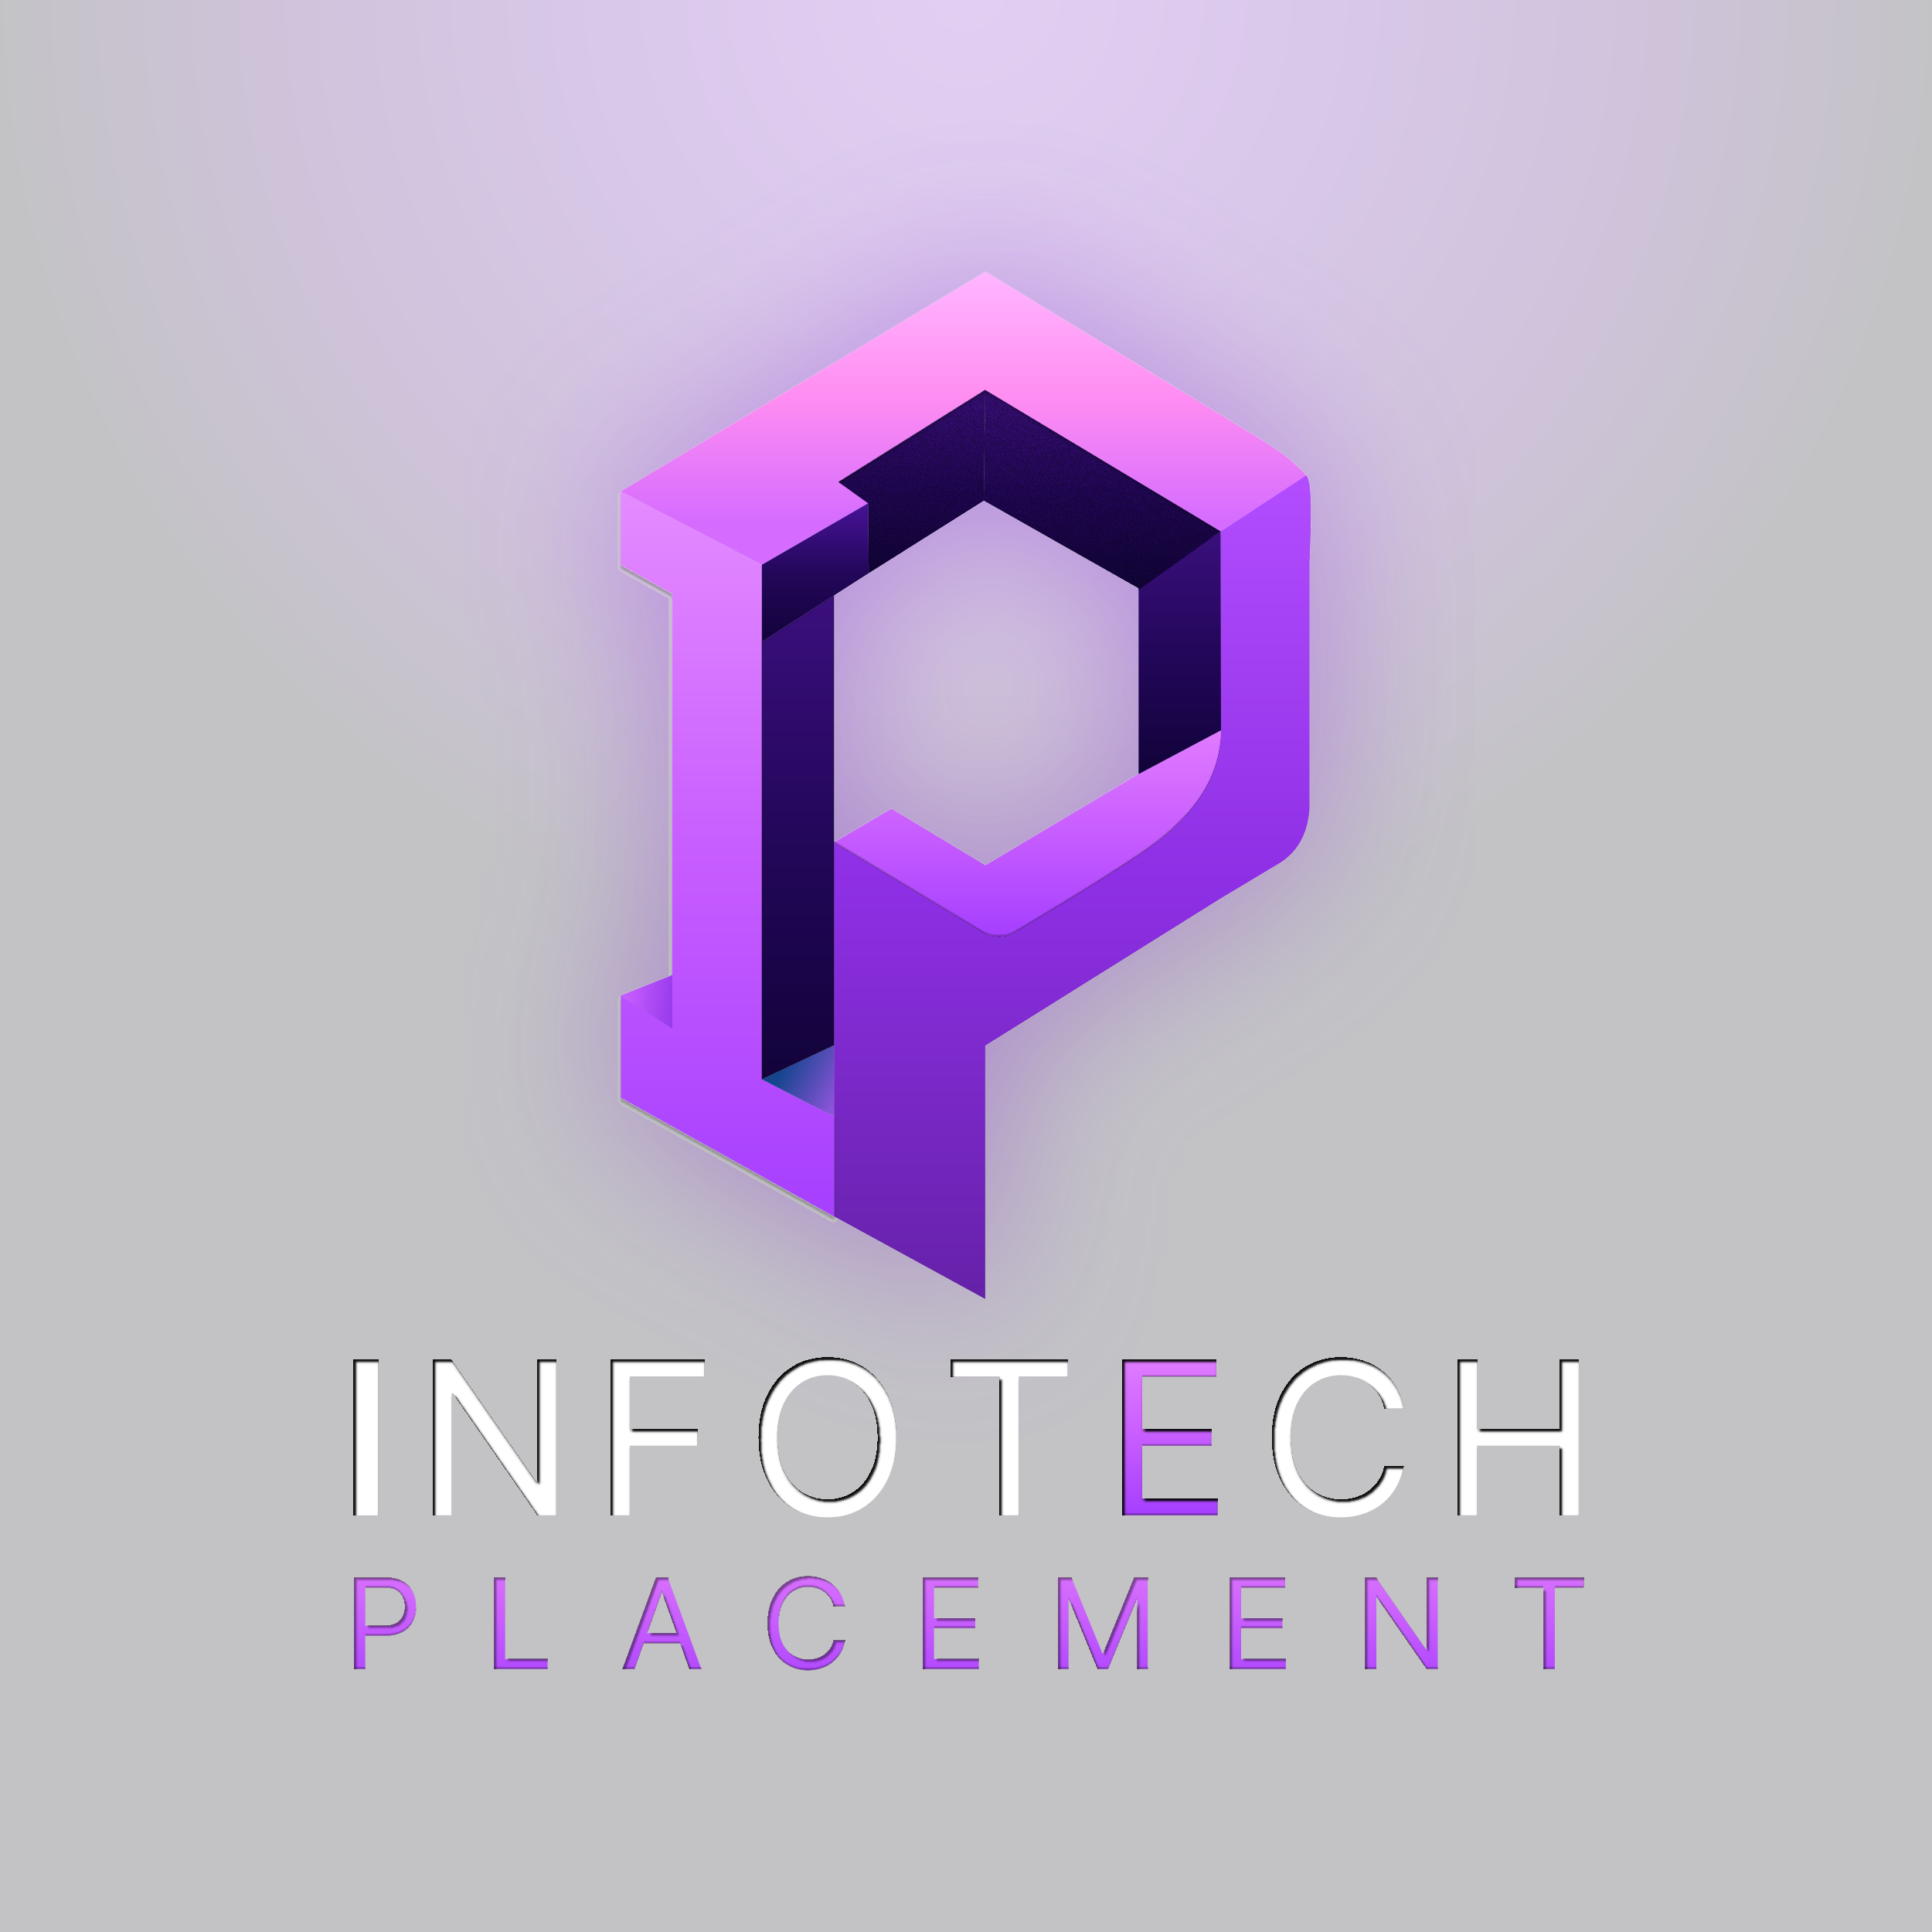
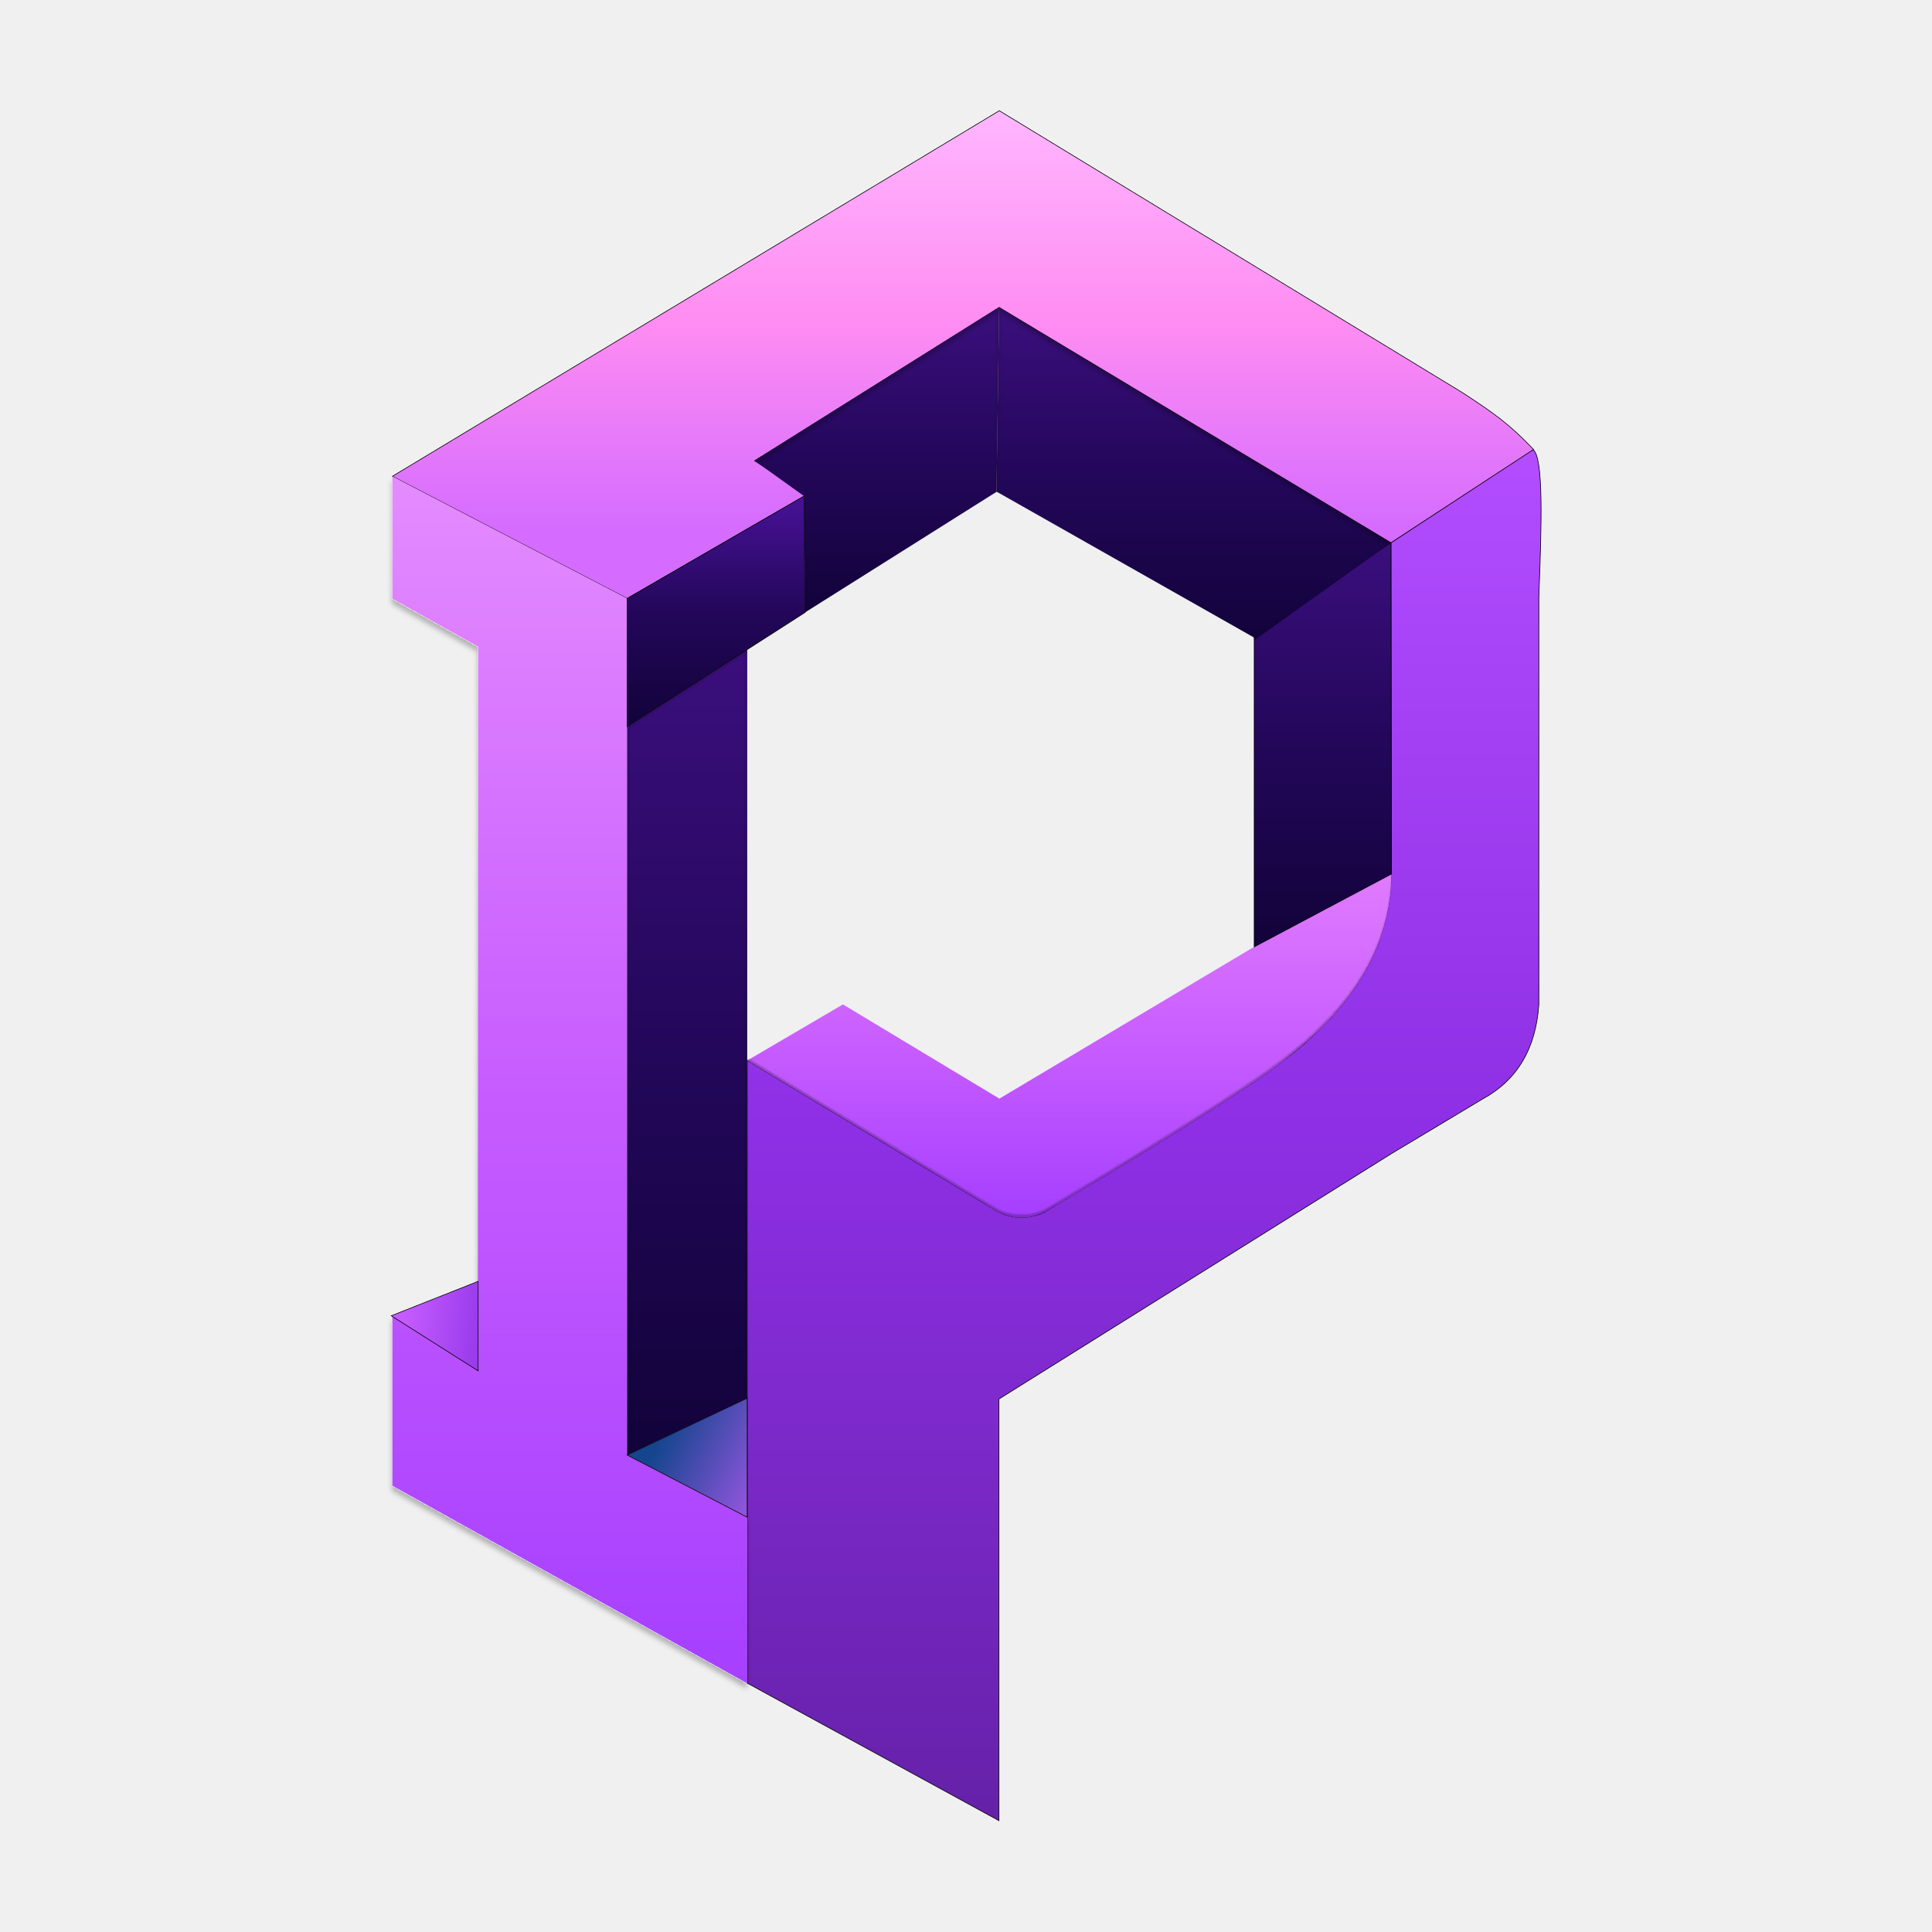
<svg xmlns="http://www.w3.org/2000/svg" width="3000" height="3000" viewBox="0 0 3000 3000" fill="none">
-   <rect width="3000" height="3000" fill="url(#paint0_radial_2324_263)" fill-opacity="0.2" />
-   <g filter="url(#filter0_d_2324_263)">
-     <path d="M1529.85 2017.07L1295 1888.75V1307.75C1295 1307.75 1518.7 1442.99 1529.85 1449.24C1541 1455.5 1559.05 1456.09 1572.42 1449.24L1799 1305C1859 1259.5 1895.59 1188.75 1895.59 1132.4L1895.5 825L2027.82 738C2038.09 744.586 2036 809.007 2033.44 875.566V1255.69C2030.74 1296.05 2013.92 1325.9 1981 1343.87L1895.59 1395.07L1529.85 1623.75V2017.07Z" fill="url(#paint1_linear_2324_263)" />
-     <g filter="url(#filter1_i_2324_263)">
-       <path d="M1530.21 1343.56L1768.68 1201.45L1896 1134C1894.46 1218.65 1842.5 1277.5 1768.68 1327.38C1694.86 1377.26 1573 1449 1573 1449C1559.84 1455.67 1546 1457 1529.5 1449.5L1295 1308L1384.32 1255.66L1530.21 1343.53V1343.56Z" fill="url(#paint2_linear_2324_263)" />
-     </g>
-     <path d="M1895.5 825L1896 1134L1767.94 1202V911.048L1895.5 825Z" fill="url(#paint3_linear_2324_263)" />
-     <g filter="url(#filter2_in_2324_263)">
-       <path d="M1530.01 605.5L1895.51 825L1768.01 916L1767.76 913.429L1527.55 777.308L1530.01 605.5Z" fill="url(#paint4_linear_2324_263)" />
-     </g>
-     <path d="M1530.16 422.023L1961.14 684.353C1991.95 704.304 2006.22 714.638 2028.5 738L1895.5 825L1530 605.5L1302 748.478L1349.89 780.54L1183 877L963.984 763.052L1530.16 422.023Z" fill="url(#paint5_linear_2324_263)" />
-     <g filter="url(#filter3_d_2324_263)">
-       <path d="M1043.66 1596.88L963.984 1546.12V1704.64L1295 1889V1734L1183 1676V877L963.984 763.066V877.242L1044 922L1043.66 1596.88Z" fill="url(#paint6_linear_2324_263)" />
-     </g>
-     <path d="M1044 1514L962.984 1546.09L1044 1597.5V1514Z" fill="url(#paint7_linear_2324_263)" />
-     <path d="M1183 1676L1295 1623V1734L1183 1676Z" fill="url(#paint8_linear_2324_263)" />
-     <g filter="url(#filter4_i_2324_263)">
-       <path d="M1295 924.613V1623L1183 1676V996.5L1295 924.613Z" fill="url(#paint9_linear_2324_263)" />
-     </g>
-     <path d="M1348 781.5L1349 890L1183 996.5V877L1348 781.5Z" fill="url(#paint10_linear_2324_263)" />
-     <g filter="url(#filter5_in_2324_263)">
-       <path d="M1527.54 777.538L1349 890L1348 781.5L1302 748.5L1530 605.5L1527.54 777.538Z" fill="url(#paint11_linear_2324_263)" />
-     </g>
+   <path d="M2380.15 697.91C2397.24 708.873 2393.77 816.114 2389.51 926.911V1559.69C2385.02 1626.88 2357.01 1676.57 2302.21 1706.49L2160.03 1791.71L1551.2 2172.38V2827.13L1160.25 2613.52V1646.35C1160.25 1646.35 1532.63 1871.48 1551.2 1881.89C1569.76 1892.31 1599.81 1893.3 1622.06 1881.89L1999.24 1641.78C2099.12 1566.03 2160.03 1448.25 2160.03 1354.46L2159.88 842.736L2380.15 697.91Z" fill="url(#paint0_linear_2430_2)" />
+   <path d="M2380.15 697.91C2397.24 708.873 2393.77 816.114 2389.51 926.911V1559.69C2385.02 1626.88 2357.01 1676.57 2302.21 1706.49L2160.03 1791.71L1551.2 2172.38V2827.13L1160.25 2613.52V1646.35C1160.25 1646.35 1532.63 1871.48 1551.2 1881.89C1569.76 1892.31 1599.81 1893.3 1622.06 1881.89L1999.24 1641.78C2099.12 1566.03 2160.03 1448.25 2160.03 1354.46L2159.88 842.736L2380.15 697.91Z" stroke="black" />
+   <g filter="url(#filter0_i_2430_2)">
+     <path d="M1551.8 1705.97L1948.77 1469.4L2160.72 1357.12C2158.15 1498.02 2071.66 1596 1948.77 1679.03C1825.89 1762.06 1623.03 1881.49 1623.03 1881.49C1601.12 1892.59 1578.08 1894.8 1550.61 1882.32L1160.25 1646.77L1308.94 1559.64L1551.8 1705.92V1705.97Z" fill="url(#paint1_linear_2430_2)" />
  </g>
-   <g filter="url(#filter6_ii_2324_263)">
-     <path d="M587 2111.08V2353.08H549V2111.08H587Z" fill="white" />
-     <path d="M863.545 2111.3V2352.86H835.238L703.61 2163.2H701.251V2352.86H672V2111.3H700.307L832.407 2301.43H834.766V2111.3H863.545Z" fill="white" />
-     <path d="M948.547 2352.86V2111.3H1093.39V2137.25H977.798V2218.87H1082.53V2244.82H977.798V2352.86H948.547Z" fill="white" />
-     <path d="M1391.63 2232.08C1391.63 2257.56 1387.03 2279.57 1377.83 2298.13C1368.63 2316.69 1356.01 2331 1339.97 2341.06C1323.93 2351.13 1305.61 2356.16 1285.01 2356.16C1264.41 2356.16 1246.08 2351.13 1230.04 2341.06C1214 2331 1201.38 2316.69 1192.18 2298.13C1182.98 2279.57 1178.38 2257.56 1178.38 2232.08C1178.38 2206.6 1182.98 2184.59 1192.18 2166.03C1201.38 2147.47 1214 2133.16 1230.04 2123.1C1246.08 2113.03 1264.41 2108 1285.01 2108C1305.61 2108 1323.93 2113.03 1339.97 2123.1C1356.01 2133.16 1368.63 2147.47 1377.83 2166.03C1387.03 2184.59 1391.63 2206.6 1391.63 2232.08ZM1363.32 2232.08C1363.32 2211.16 1359.82 2193.51 1352.83 2179.12C1345.91 2164.73 1336.51 2153.84 1324.64 2146.45C1312.84 2139.06 1299.63 2135.36 1285.01 2135.36C1270.38 2135.36 1257.13 2139.06 1245.26 2146.45C1233.46 2153.84 1224.07 2164.73 1217.07 2179.12C1210.15 2193.51 1206.69 2211.16 1206.69 2232.08C1206.69 2253 1210.15 2270.65 1217.07 2285.04C1224.07 2299.43 1233.46 2310.32 1245.26 2317.71C1257.13 2325.1 1270.38 2328.8 1285.01 2328.8C1299.63 2328.8 1312.84 2325.1 1324.64 2317.71C1336.51 2310.32 1345.91 2299.43 1352.83 2285.04C1359.82 2270.65 1363.32 2253 1363.32 2232.08Z" fill="white" />
-     <path d="M1476.63 2137.25V2111.3H1657.8V2137.25H1581.84V2352.86H1552.59V2137.25H1476.63Z" fill="white" />
-     <g filter="url(#filter7_i_2324_263)">
-       <path d="M1742.8 2352.86V2111.3H1888.58V2137.25H1773.55V2218.87H1881.03V2244.82H1773.55V2326.91H1890.47V2352.86H1742.8Z" fill="url(#paint12_linear_2324_263)" />
-     </g>
-     <path d="M2179.28 2186.79H2150.03C2148.3 2178.37 2145.27 2170.98 2140.95 2164.61C2136.7 2158.25 2131.51 2152.9 2125.38 2148.57C2119.32 2144.17 2112.6 2140.87 2105.21 2138.67C2097.82 2136.46 2090.11 2135.36 2082.09 2135.36C2067.47 2135.36 2054.22 2139.06 2042.34 2146.45C2030.55 2153.84 2021.15 2164.73 2014.16 2179.12C2007.24 2193.51 2003.78 2211.16 2003.78 2232.08C2003.78 2253 2007.24 2270.65 2014.16 2285.04C2021.15 2299.43 2030.55 2310.32 2042.34 2317.71C2054.22 2325.1 2067.47 2328.8 2082.09 2328.8C2090.11 2328.8 2097.82 2327.69 2105.21 2325.49C2112.6 2323.29 2119.32 2320.03 2125.38 2315.7C2131.51 2311.3 2136.7 2305.91 2140.95 2299.55C2145.27 2293.1 2148.3 2285.71 2150.03 2277.37H2179.28C2177.08 2289.72 2173.07 2300.76 2167.25 2310.51C2161.43 2320.26 2154.2 2328.56 2145.55 2335.4C2136.9 2342.16 2127.19 2347.31 2116.41 2350.85C2105.72 2354.39 2094.28 2356.16 2082.09 2356.16C2061.49 2356.16 2043.17 2351.13 2027.13 2341.06C2011.09 2331 1998.47 2316.69 1989.27 2298.13C1980.07 2279.57 1975.47 2257.56 1975.47 2232.08C1975.47 2206.6 1980.07 2184.59 1989.27 2166.03C1998.47 2147.47 2011.09 2133.16 2027.13 2123.1C2043.17 2113.03 2061.49 2108 2082.09 2108C2094.28 2108 2105.72 2109.77 2116.41 2113.31C2127.19 2116.85 2136.9 2122.04 2145.55 2128.88C2154.2 2135.64 2161.43 2143.9 2167.25 2153.65C2173.07 2163.32 2177.08 2174.36 2179.28 2186.79Z" fill="white" />
-     <path d="M2264.27 2352.86V2111.3H2293.52V2218.87H2422.32V2111.3H2451.57V2352.86H2422.32V2244.82H2293.52V2352.86H2264.27Z" fill="white" />
+   <path d="M2160.72 1357.12L1947.53 1470.31V985.976L2159.89 842.734L2160.72 1357.12Z" fill="url(#paint2_linear_2430_2)" />
+   <path d="M2160.72 1357.12L1947.53 1470.31V985.976L2159.89 842.734L2160.72 1357.12Z" stroke="black" />
+   <g filter="url(#filter1_i_2430_2)">
+     <path d="M1551.46 477.34L2159.9 842.734L1947.65 994.219L1947.25 989.939L1547.37 763.343L1551.46 477.34Z" fill="url(#paint3_linear_2430_2)" />
  </g>
-   <g filter="url(#filter8_i_2324_263)">
-     <g filter="url(#filter9_i_2324_263)">
-       <path d="M549.935 2591.46V2449.74H597.821C608.939 2449.74 618.027 2451.74 625.085 2455.76C632.19 2459.72 637.449 2465.1 640.863 2471.88C644.277 2478.66 645.984 2486.23 645.984 2494.58C645.984 2502.93 644.277 2510.52 640.863 2517.34C637.495 2524.17 632.282 2529.62 625.224 2533.68C618.166 2537.69 609.124 2539.7 598.098 2539.7H563.775V2524.47H597.544C605.156 2524.47 611.269 2523.16 615.882 2520.53C620.495 2517.9 623.84 2514.35 625.916 2509.87C628.038 2505.35 629.099 2500.25 629.099 2494.58C629.099 2488.9 628.038 2483.83 625.916 2479.35C623.84 2474.88 620.472 2471.37 615.813 2468.84C611.153 2466.25 604.972 2464.96 597.267 2464.96H567.097V2591.46H549.935ZM767.164 2591.46V2449.74H784.325V2576.23H850.203V2591.46H767.164ZM985.067 2591.46H967.075L1019.11 2449.74H1036.83L1088.87 2591.46H1070.87L1028.52 2472.16H1027.42L985.067 2591.46ZM991.71 2536.1H1064.23V2551.32H991.71V2536.1ZM1311.86 2494.02H1294.69C1293.68 2489.09 1291.9 2484.75 1289.37 2481.02C1286.87 2477.28 1283.83 2474.14 1280.23 2471.6C1276.68 2469.02 1272.73 2467.08 1268.4 2465.79C1264.06 2464.5 1259.54 2463.85 1254.84 2463.85C1246.25 2463.85 1238.48 2466.02 1231.52 2470.36C1224.6 2474.69 1219.08 2481.08 1214.98 2489.53C1210.92 2497.97 1208.89 2508.33 1208.89 2520.6C1208.89 2532.87 1210.92 2543.23 1214.98 2551.67C1219.08 2560.11 1224.6 2566.5 1231.52 2570.84C1238.48 2575.17 1246.25 2577.34 1254.84 2577.34C1259.54 2577.34 1264.06 2576.69 1268.4 2575.4C1272.73 2574.11 1276.68 2572.2 1280.23 2569.66C1283.83 2567.08 1286.87 2563.92 1289.37 2560.18C1291.9 2556.4 1293.68 2552.06 1294.69 2547.17H1311.86C1310.56 2554.41 1308.21 2560.89 1304.8 2566.61C1301.38 2572.33 1297.14 2577.2 1292.06 2581.22C1286.99 2585.18 1281.29 2588.2 1274.97 2590.28C1268.7 2592.36 1261.99 2593.39 1254.84 2593.39C1242.75 2593.39 1232 2590.44 1222.59 2584.54C1213.18 2578.63 1205.77 2570.24 1200.38 2559.35C1194.98 2548.46 1192.28 2535.54 1192.28 2520.6C1192.28 2505.65 1194.98 2492.73 1200.38 2481.85C1205.77 2470.96 1213.18 2462.56 1222.59 2456.66C1232 2450.75 1242.75 2447.8 1254.84 2447.8C1261.99 2447.8 1268.7 2448.84 1274.97 2450.91C1281.29 2452.99 1286.99 2456.03 1292.06 2460.05C1297.14 2464.02 1301.38 2468.86 1304.8 2474.58C1308.21 2480.25 1310.56 2486.74 1311.86 2494.02ZM1433.12 2591.46V2449.74H1518.65V2464.96H1450.28V2512.85H1514.22V2528.07H1450.28V2576.23H1519.76V2591.46H1433.12ZM1643.12 2449.74H1663.6L1711.77 2567.38H1713.43L1761.59 2449.74H1782.07V2591.46H1766.02V2483.78H1764.63L1720.35 2591.46H1704.85L1660.56 2483.78H1659.17V2591.46H1643.12V2449.74ZM1910.02 2591.46V2449.74H1995.55V2464.96H1927.18V2512.85H1991.12V2528.07H1927.18V2576.23H1996.65V2591.46H1910.02ZM2232.39 2449.74V2591.46H2215.79L2138.56 2480.18H2137.17V2591.46H2120.01V2449.74H2136.62L2214.12 2561.29H2215.51V2449.74H2232.39ZM2352.52 2464.96V2449.74H2458.81V2464.96H2414.24V2591.46H2397.08V2464.96H2352.52Z" fill="url(#paint13_linear_2324_263)" />
-     </g>
+   <path d="M2269.15 608.605C2320.44 641.818 2344.2 659.021 2381.29 697.91L2159.89 842.736L1551.45 477.342L1171.91 715.352L1251.62 768.726L973.813 929.299L609.219 739.612L1551.72 171.914L2269.15 608.605Z" fill="url(#paint4_linear_2430_2)" />
+   <path d="M2269.15 608.605C2320.44 641.818 2344.2 659.021 2381.29 697.91L2159.89 842.736L1551.45 477.342L1171.91 715.352L1251.62 768.726L973.813 929.299L609.219 739.612L1551.72 171.914L2269.15 608.605Z" stroke="black" />
+   <g filter="url(#filter2_d_2430_2)">
+     <path d="M741.848 2127.66L609.219 2043.15V2307.04L1160.26 2613.94V2355.92L973.813 2259.37V929.298L609.219 739.637V929.702L742.425 1004.21L741.848 2127.66Z" fill="url(#paint5_linear_2430_2)" />
+   </g>
+   <path d="M742.425 2128.69L607.555 2043.11L742.425 1989.69V2128.69Z" fill="url(#paint6_linear_2430_2)" />
+   <path d="M742.425 2128.69L607.555 2043.11L742.425 1989.69V2128.69Z" stroke="black" />
+   <path d="M1160.25 2355.92L973.805 2259.37L1160.25 2171.14V2355.92Z" fill="url(#paint7_linear_2430_2)" />
+   <path d="M1160.25 2355.92L973.805 2259.37L1160.25 2171.14V2355.92Z" stroke="black" />
+   <g filter="url(#filter3_i_2430_2)">
+     <path d="M1160.25 1008.56V2171.14L973.805 2259.37V1128.23L1160.25 1008.56Z" fill="url(#paint8_linear_2430_2)" />
+   </g>
+   <path d="M1250.14 950.938L973.805 1128.23V929.298L1248.47 770.322L1250.14 950.938Z" fill="url(#paint9_linear_2430_2)" />
+   <path d="M1250.14 950.938L973.805 1128.23V929.298L1248.47 770.322L1250.14 950.938Z" stroke="black" />
+   <g filter="url(#filter4_i_2430_2)">
+     <path d="M1547.35 763.726L1250.15 950.938L1248.48 770.321L1171.91 715.387L1551.45 477.34L1547.35 763.726Z" fill="url(#paint10_linear_2430_2)" />
  </g>
  <defs>
-     <filter id="filter0_d_2324_263" x="718.084" y="177.123" width="1572.35" height="2094.84" filterUnits="userSpaceOnUse" color-interpolation-filters="sRGB">
-       <feFlood flood-opacity="0" result="BackgroundImageFix" />
-       <feColorMatrix in="SourceAlpha" type="matrix" values="0 0 0 0 0 0 0 0 0 0 0 0 0 0 0 0 0 0 127 0" result="hardAlpha" />
-       <feOffset dx="5" dy="5" />
-       <feGaussianBlur stdDeviation="124.95" />
-       <feComposite in2="hardAlpha" operator="out" />
-       <feColorMatrix type="matrix" values="0 0 0 0 0.522 0 0 0 0 0.169 0 0 0 0 0.843 0 0 0 0.4 0" />
-       <feBlend mode="normal" in2="BackgroundImageFix" result="effect1_dropShadow_2324_263" />
-       <feBlend mode="normal" in="SourceGraphic" in2="effect1_dropShadow_2324_263" result="shape" />
-     </filter>
-     <filter id="filter1_i_2324_263" x="1295" y="1132" width="601" height="322.586" filterUnits="userSpaceOnUse" color-interpolation-filters="sRGB">
+     <filter id="filter0_i_2430_2" x="1160.25" y="1353.79" width="1000.47" height="536.997" filterUnits="userSpaceOnUse" color-interpolation-filters="sRGB">
      <feFlood flood-opacity="0" result="BackgroundImageFix" />
      <feBlend mode="normal" in="SourceGraphic" in2="BackgroundImageFix" result="shape" />
      <feColorMatrix in="SourceAlpha" type="matrix" values="0 0 0 0 0 0 0 0 0 0 0 0 0 0 0 0 0 0 127 0" result="hardAlpha" />
-       <feOffset dy="-3" />
-       <feGaussianBlur stdDeviation="1" />
+       <feOffset dy="-4.994" />
+       <feGaussianBlur stdDeviation="1.665" />
      <feComposite in2="hardAlpha" operator="arithmetic" k2="-1" k3="1" />
      <feColorMatrix type="matrix" values="0 0 0 0 0 0 0 0 0 0 0 0 0 0 0 0 0 0 0.25 0" />
-       <feBlend mode="normal" in2="shape" result="effect1_innerShadow_2324_263" />
+       <feBlend mode="normal" in2="shape" result="effect1_innerShadow_2430_2" />
    </filter>
-     <filter id="filter2_in_2324_263" x="1527.55" y="605.5" width="367.961" height="315.036" filterUnits="userSpaceOnUse" color-interpolation-filters="sRGB">
+     <filter id="filter1_i_2430_2" x="1547.37" y="477.34" width="612.531" height="524.429" filterUnits="userSpaceOnUse" color-interpolation-filters="sRGB">
      <feFlood flood-opacity="0" result="BackgroundImageFix" />
      <feBlend mode="normal" in="SourceGraphic" in2="BackgroundImageFix" result="shape" />
      <feColorMatrix in="SourceAlpha" type="matrix" values="0 0 0 0 0 0 0 0 0 0 0 0 0 0 0 0 0 0 127 0" result="hardAlpha" />
-       <feOffset dy="4.536" />
-       <feGaussianBlur stdDeviation="2.268" />
+       <feOffset dy="7.55" />
+       <feGaussianBlur stdDeviation="3.775" />
      <feComposite in2="hardAlpha" operator="arithmetic" k2="-1" k3="1" />
      <feColorMatrix type="matrix" values="0 0 0 0 0 0 0 0 0 0 0 0 0 0 0 0 0 0 0.25 0" />
-       <feBlend mode="normal" in2="shape" result="effect1_innerShadow_2324_263" />
-       <feTurbulence type="fractalNoise" baseFrequency="2 2" stitchTiles="stitch" numOctaves="3" result="noise" seed="2716" />
-       <feColorMatrix in="noise" type="luminanceToAlpha" result="alphaNoise" />
-       <feComponentTransfer in="alphaNoise" result="coloredNoise1">
-         <feFuncA type="discrete" tableValues="1 1 1 1 1 1 1 1 1 1 1 1 1 1 1 1 1 1 1 1 1 1 1 1 1 1 1 1 1 1 1 1 1 1 1 1 1 1 1 1 1 1 1 1 1 1 1 1 1 1 1 0 0 0 0 0 0 0 0 0 0 0 0 0 0 0 0 0 0 0 0 0 0 0 0 0 0 0 0 0 0 0 0 0 0 0 0 0 0 0 0 0 0 0 0 0 0 0 0 0 " />
-       </feComponentTransfer>
-       <feComposite operator="in" in2="effect1_innerShadow_2324_263" in="coloredNoise1" result="noise1Clipped" />
-       <feFlood flood-color="rgba(0, 0, 0, 0.25)" result="color1Flood" />
-       <feComposite operator="in" in2="noise1Clipped" in="color1Flood" result="color1" />
-       <feMerge result="effect2_noise_2324_263">
-         <feMergeNode in="effect1_innerShadow_2324_263" />
-         <feMergeNode in="color1" />
-       </feMerge>
+       <feBlend mode="normal" in2="shape" result="effect1_innerShadow_2430_2" />
    </filter>
-     <filter id="filter3_d_2324_263" x="959.449" y="763.066" width="340.087" height="1135.01" filterUnits="userSpaceOnUse" color-interpolation-filters="sRGB">
+     <filter id="filter2_d_2430_2" x="601.668" y="739.637" width="566.14" height="1889.41" filterUnits="userSpaceOnUse" color-interpolation-filters="sRGB">
      <feFlood flood-opacity="0" result="BackgroundImageFix" />
      <feColorMatrix in="SourceAlpha" type="matrix" values="0 0 0 0 0 0 0 0 0 0 0 0 0 0 0 0 0 0 127 0" result="hardAlpha" />
-       <feOffset dy="4.536" />
-       <feGaussianBlur stdDeviation="2.268" />
+       <feOffset dy="7.55" />
+       <feGaussianBlur stdDeviation="3.775" />
      <feComposite in2="hardAlpha" operator="out" />
      <feColorMatrix type="matrix" values="0 0 0 0 0 0 0 0 0 0 0 0 0 0 0 0 0 0 0.25 0" />
-       <feBlend mode="normal" in2="BackgroundImageFix" result="effect1_dropShadow_2324_263" />
-       <feBlend mode="normal" in="SourceGraphic" in2="effect1_dropShadow_2324_263" result="shape" />
+       <feBlend mode="normal" in2="BackgroundImageFix" result="effect1_dropShadow_2430_2" />
+       <feBlend mode="normal" in="SourceGraphic" in2="effect1_dropShadow_2430_2" result="shape" />
    </filter>
-     <filter id="filter4_i_2324_263" x="1183" y="924.613" width="112" height="752.387" filterUnits="userSpaceOnUse" color-interpolation-filters="sRGB">
+     <filter id="filter3_i_2430_2" x="973.805" y="1008.56" width="186.445" height="1252.47" filterUnits="userSpaceOnUse" color-interpolation-filters="sRGB">
      <feFlood flood-opacity="0" result="BackgroundImageFix" />
      <feBlend mode="normal" in="SourceGraphic" in2="BackgroundImageFix" result="shape" />
      <feColorMatrix in="SourceAlpha" type="matrix" values="0 0 0 0 0 0 0 0 0 0 0 0 0 0 0 0 0 0 127 0" result="hardAlpha" />
-       <feOffset dy="1" />
-       <feGaussianBlur stdDeviation="2.268" />
+       <feOffset dy="1.665" />
+       <feGaussianBlur stdDeviation="3.775" />
      <feComposite in2="hardAlpha" operator="arithmetic" k2="-1" k3="1" />
      <feColorMatrix type="matrix" values="0 0 0 0 0 0 0 0 0 0 0 0 0 0 0 0 0 0 0.25 0" />
-       <feBlend mode="normal" in2="shape" result="effect1_innerShadow_2324_263" />
+       <feBlend mode="normal" in2="shape" result="effect1_innerShadow_2430_2" />
    </filter>
-     <filter id="filter5_in_2324_263" x="1302" y="605.5" width="228" height="289.036" filterUnits="userSpaceOnUse" color-interpolation-filters="sRGB">
+     <filter id="filter4_i_2430_2" x="1171.91" y="477.34" width="379.547" height="481.148" filterUnits="userSpaceOnUse" color-interpolation-filters="sRGB">
      <feFlood flood-opacity="0" result="BackgroundImageFix" />
      <feBlend mode="normal" in="SourceGraphic" in2="BackgroundImageFix" result="shape" />
      <feColorMatrix in="SourceAlpha" type="matrix" values="0 0 0 0 0 0 0 0 0 0 0 0 0 0 0 0 0 0 127 0" result="hardAlpha" />
-       <feOffset dy="4.536" />
-       <feGaussianBlur stdDeviation="2.268" />
+       <feOffset dy="7.55" />
+       <feGaussianBlur stdDeviation="3.775" />
      <feComposite in2="hardAlpha" operator="arithmetic" k2="-1" k3="1" />
      <feColorMatrix type="matrix" values="0 0 0 0 0 0 0 0 0 0 0 0 0 0 0 0 0 0 0.25 0" />
-       <feBlend mode="normal" in2="shape" result="effect1_innerShadow_2324_263" />
-       <feTurbulence type="fractalNoise" baseFrequency="2 2" stitchTiles="stitch" numOctaves="3" result="noise" seed="5386" />
-       <feColorMatrix in="noise" type="luminanceToAlpha" result="alphaNoise" />
-       <feComponentTransfer in="alphaNoise" result="coloredNoise1">
-         <feFuncA type="discrete" tableValues="1 1 1 1 1 1 1 1 1 1 1 1 1 1 1 1 1 1 1 1 1 1 1 1 1 1 1 1 1 1 1 1 1 1 1 1 1 1 1 1 1 1 1 1 1 1 1 1 1 1 1 0 0 0 0 0 0 0 0 0 0 0 0 0 0 0 0 0 0 0 0 0 0 0 0 0 0 0 0 0 0 0 0 0 0 0 0 0 0 0 0 0 0 0 0 0 0 0 0 0 " />
-       </feComponentTransfer>
-       <feComposite operator="in" in2="effect1_innerShadow_2324_263" in="coloredNoise1" result="noise1Clipped" />
-       <feFlood flood-color="rgba(0, 0, 0, 0.25)" result="color1Flood" />
-       <feComposite operator="in" in2="noise1Clipped" in="color1Flood" result="color1" />
-       <feMerge result="effect2_noise_2324_263">
-         <feMergeNode in="effect1_innerShadow_2324_263" />
-         <feMergeNode in="color1" />
-       </feMerge>
+       <feBlend mode="normal" in2="shape" result="effect1_innerShadow_2430_2" />
    </filter>
-     <filter id="filter6_ii_2324_263" x="549" y="2108" width="1906.58" height="252.16" filterUnits="userSpaceOnUse" color-interpolation-filters="sRGB">
-       <feFlood flood-opacity="0" result="BackgroundImageFix" />
-       <feBlend mode="normal" in="SourceGraphic" in2="BackgroundImageFix" result="shape" />
-       <feColorMatrix in="SourceAlpha" type="matrix" values="0 0 0 0 0 0 0 0 0 0 0 0 0 0 0 0 0 0 127 0" result="hardAlpha" />
-       <feOffset dy="4" />
-       <feGaussianBlur stdDeviation="2" />
-       <feComposite in2="hardAlpha" operator="arithmetic" k2="-1" k3="1" />
-       <feColorMatrix type="matrix" values="0 0 0 0 0 0 0 0 0 0 0 0 0 0 0 0 0 0 0.25 0" />
-       <feBlend mode="normal" in2="shape" result="effect1_innerShadow_2324_263" />
-       <feColorMatrix in="SourceAlpha" type="matrix" values="0 0 0 0 0 0 0 0 0 0 0 0 0 0 0 0 0 0 127 0" result="hardAlpha" />
-       <feOffset dx="4" dy="4" />
-       <feGaussianBlur stdDeviation="2" />
-       <feComposite in2="hardAlpha" operator="arithmetic" k2="-1" k3="1" />
-       <feColorMatrix type="matrix" values="0 0 0 0 0 0 0 0 0 0 0 0 0 0 0 0 0 0 0.93 0" />
-       <feBlend mode="normal" in2="effect1_innerShadow_2324_263" result="effect2_innerShadow_2324_263" />
-     </filter>
-     <filter id="filter7_i_2324_263" x="1742.8" y="2109.3" width="147.672" height="243.555" filterUnits="userSpaceOnUse" color-interpolation-filters="sRGB">
-       <feFlood flood-opacity="0" result="BackgroundImageFix" />
-       <feBlend mode="normal" in="SourceGraphic" in2="BackgroundImageFix" result="shape" />
-       <feColorMatrix in="SourceAlpha" type="matrix" values="0 0 0 0 0 0 0 0 0 0 0 0 0 0 0 0 0 0 127 0" result="hardAlpha" />
-       <feOffset dy="-3" />
-       <feGaussianBlur stdDeviation="1" />
-       <feComposite in2="hardAlpha" operator="arithmetic" k2="-1" k3="1" />
-       <feColorMatrix type="matrix" values="0 0 0 0 0 0 0 0 0 0 0 0 0 0 0 0 0 0 0.25 0" />
-       <feBlend mode="normal" in2="shape" result="effect1_innerShadow_2324_263" />
-     </filter>
-     <filter id="filter8_i_2324_263" x="521" y="2391" width="1962.61" height="262.614" filterUnits="userSpaceOnUse" color-interpolation-filters="sRGB">
-       <feFlood flood-opacity="0" result="BackgroundImageFix" />
-       <feBlend mode="normal" in="SourceGraphic" in2="BackgroundImageFix" result="shape" />
-       <feColorMatrix in="SourceAlpha" type="matrix" values="0 0 0 0 0 0 0 0 0 0 0 0 0 0 0 0 0 0 127 0" result="hardAlpha" />
-       <feOffset dx="4" dy="4" />
-       <feGaussianBlur stdDeviation="1.85" />
-       <feComposite in2="hardAlpha" operator="arithmetic" k2="-1" k3="1" />
-       <feColorMatrix type="matrix" values="0 0 0 0 0 0 0 0 0 0 0 0 0 0 0 0 0 0 0.42 0" />
-       <feBlend mode="normal" in2="shape" result="effect1_innerShadow_2324_263" />
-     </filter>
-     <filter id="filter9_i_2324_263" x="549.938" y="2445.51" width="1908.87" height="147.887" filterUnits="userSpaceOnUse" color-interpolation-filters="sRGB">
-       <feFlood flood-opacity="0" result="BackgroundImageFix" />
-       <feBlend mode="normal" in="SourceGraphic" in2="BackgroundImageFix" result="shape" />
-       <feColorMatrix in="SourceAlpha" type="matrix" values="0 0 0 0 0 0 0 0 0 0 0 0 0 0 0 0 0 0 127 0" result="hardAlpha" />
-       <feOffset dy="-3.437" />
-       <feGaussianBlur stdDeviation="1.146" />
-       <feComposite in2="hardAlpha" operator="arithmetic" k2="-1" k3="1" />
-       <feColorMatrix type="matrix" values="0 0 0 0 0 0 0 0 0 0 0 0 0 0 0 0 0 0 0.25 0" />
-       <feBlend mode="normal" in2="shape" result="effect1_innerShadow_2324_263" />
-     </filter>
-     <radialGradient id="paint0_radial_2324_263" cx="0" cy="0" r="1" gradientUnits="userSpaceOnUse" gradientTransform="translate(1500) rotate(90) scale(1500)">
-       <stop stop-color="#AC47FA" />
-       <stop offset="0.3" stop-color="#882DDD" />
-       <stop offset="0.697" stop-color="#4E1088" />
-       <stop offset="1" stop-color="#0F0F1C" />
-     </radialGradient>
-     <linearGradient id="paint1_linear_2324_263" x1="1664.74" y1="738.254" x2="1664.74" y2="2017.32" gradientUnits="userSpaceOnUse">
+     <linearGradient id="paint0_linear_2430_2" x1="1775.75" y1="698.333" x2="1775.75" y2="2827.56" gradientUnits="userSpaceOnUse">
      <stop stop-color="#B34DFF" />
      <stop offset="0.495" stop-color="#8E2FE5" />
      <stop offset="1" stop-color="#6521A8" />
    </linearGradient>
-     <linearGradient id="paint2_linear_2324_263" x1="1596.14" y1="1134" x2="1596.14" y2="1452.63" gradientUnits="userSpaceOnUse">
+     <linearGradient id="paint1_linear_2430_2" x1="1661.55" y1="1357.11" x2="1661.55" y2="1887.53" gradientUnits="userSpaceOnUse">
      <stop stop-color="#E17BFF" />
      <stop offset="0.5" stop-color="#C75DFF" />
      <stop offset="1" stop-color="#A63FFF" />
    </linearGradient>
-     <linearGradient id="paint3_linear_2324_263" x1="1831.44" y1="824.434" x2="1831.44" y2="1198.63" gradientUnits="userSpaceOnUse">
+     <linearGradient id="paint2_linear_2430_2" x1="2053.24" y1="841.791" x2="2053.24" y2="1464.7" gradientUnits="userSpaceOnUse">
      <stop stop-color="#3B0F7D" />
      <stop offset="0.5" stop-color="#23075A" />
      <stop offset="1" stop-color="#12033A" />
    </linearGradient>
-     <linearGradient id="paint4_linear_2324_263" x1="1711.24" y1="606.719" x2="1711.24" y2="918.548" gradientUnits="userSpaceOnUse">
+     <linearGradient id="paint3_linear_2430_2" x1="1853.16" y1="479.369" x2="1853.16" y2="998.461" gradientUnits="userSpaceOnUse">
      <stop stop-color="#3B0F7D" />
      <stop offset="0.5" stop-color="#23075A" />
      <stop offset="1" stop-color="#12033A" />
    </linearGradient>
-     <linearGradient id="paint5_linear_2324_263" x1="1496.36" y1="422.023" x2="1496.36" y2="810.793" gradientUnits="userSpaceOnUse">
+     <linearGradient id="paint4_linear_2430_2" x1="1495.45" y1="171.914" x2="1495.45" y2="819.086" gradientUnits="userSpaceOnUse">
      <stop stop-color="#FFB6FF" />
      <stop offset="0.5" stop-color="#FF8DF2" />
      <stop offset="1" stop-color="#D56CFF" />
    </linearGradient>
-     <linearGradient id="paint6_linear_2324_263" x1="1128.97" y1="763.066" x2="1128.97" y2="1890.19" gradientUnits="userSpaceOnUse">
+     <linearGradient id="paint5_linear_2430_2" x1="883.866" y1="739.637" x2="883.866" y2="2615.92" gradientUnits="userSpaceOnUse">
      <stop stop-color="#E58BFF" />
      <stop offset="0.5" stop-color="#C75DFF" />
      <stop offset="1" stop-color="#A63FFF" />
    </linearGradient>
-     <linearGradient id="paint7_linear_2324_263" x1="974.198" y1="1542.96" x2="1086.99" y2="1553.77" gradientUnits="userSpaceOnUse">
+     <linearGradient id="paint6_linear_2430_2" x1="626.221" y1="2037.9" x2="813.975" y2="2055.9" gradientUnits="userSpaceOnUse">
      <stop stop-color="#C65CFF" />
      <stop offset="1" stop-color="#7E28E0" />
    </linearGradient>
-     <linearGradient id="paint8_linear_2324_263" x1="1221.13" y1="1644.93" x2="1351.22" y2="1711.38" gradientUnits="userSpaceOnUse">
+     <linearGradient id="paint7_linear_2430_2" x1="1037.28" y1="2207.65" x2="1253.83" y2="2318.27" gradientUnits="userSpaceOnUse">
      <stop stop-color="#14458D" />
      <stop offset="1" stop-color="#C65CFF" />
    </linearGradient>
-     <linearGradient id="paint9_linear_2324_263" x1="1240.66" y1="921.953" x2="1240.66" y2="1678.28" gradientUnits="userSpaceOnUse">
+     <linearGradient id="paint8_linear_2430_2" x1="1069.78" y1="1004.13" x2="1069.78" y2="2263.17" gradientUnits="userSpaceOnUse">
      <stop stop-color="#3B0F7D" />
      <stop offset="0.5" stop-color="#23075A" />
      <stop offset="1" stop-color="#12033A" />
    </linearGradient>
-     <linearGradient id="paint10_linear_2324_263" x1="1265.6" y1="781.078" x2="1265.6" y2="996.524" gradientUnits="userSpaceOnUse">
+     <linearGradient id="paint9_linear_2430_2" x1="1111.31" y1="769.62" x2="1111.31" y2="1128.27" gradientUnits="userSpaceOnUse">
      <stop stop-color="#481298" />
      <stop offset="0.5" stop-color="#23075A" />
      <stop offset="1" stop-color="#12033A" />
    </linearGradient>
-     <linearGradient id="paint11_linear_2324_263" x1="1414.71" y1="606.719" x2="1414.71" y2="890.2" gradientUnits="userSpaceOnUse">
+     <linearGradient id="paint10_linear_2430_2" x1="1359.53" y1="479.369" x2="1359.53" y2="951.271" gradientUnits="userSpaceOnUse">
      <stop stop-color="#3B0F7D" />
      <stop offset="0.5" stop-color="#23075A" />
      <stop offset="1" stop-color="#12033A" />
    </linearGradient>
-     <linearGradient id="paint12_linear_2324_263" x1="1816.79" y1="2111.3" x2="1816.79" y2="2351.38" gradientUnits="userSpaceOnUse">
-       <stop stop-color="#E17BFF" />
-       <stop offset="0.5" stop-color="#C75DFF" />
-       <stop offset="1" stop-color="#A63FFF" />
-     </linearGradient>
-     <linearGradient id="paint13_linear_2324_263" x1="1502.52" y1="2402.45" x2="1502.52" y2="2637.02" gradientUnits="userSpaceOnUse">
-       <stop stop-color="#E17BFF" />
-       <stop offset="0.5" stop-color="#C75DFF" />
-       <stop offset="1" stop-color="#A63FFF" />
-     </linearGradient>
  </defs>
</svg>
